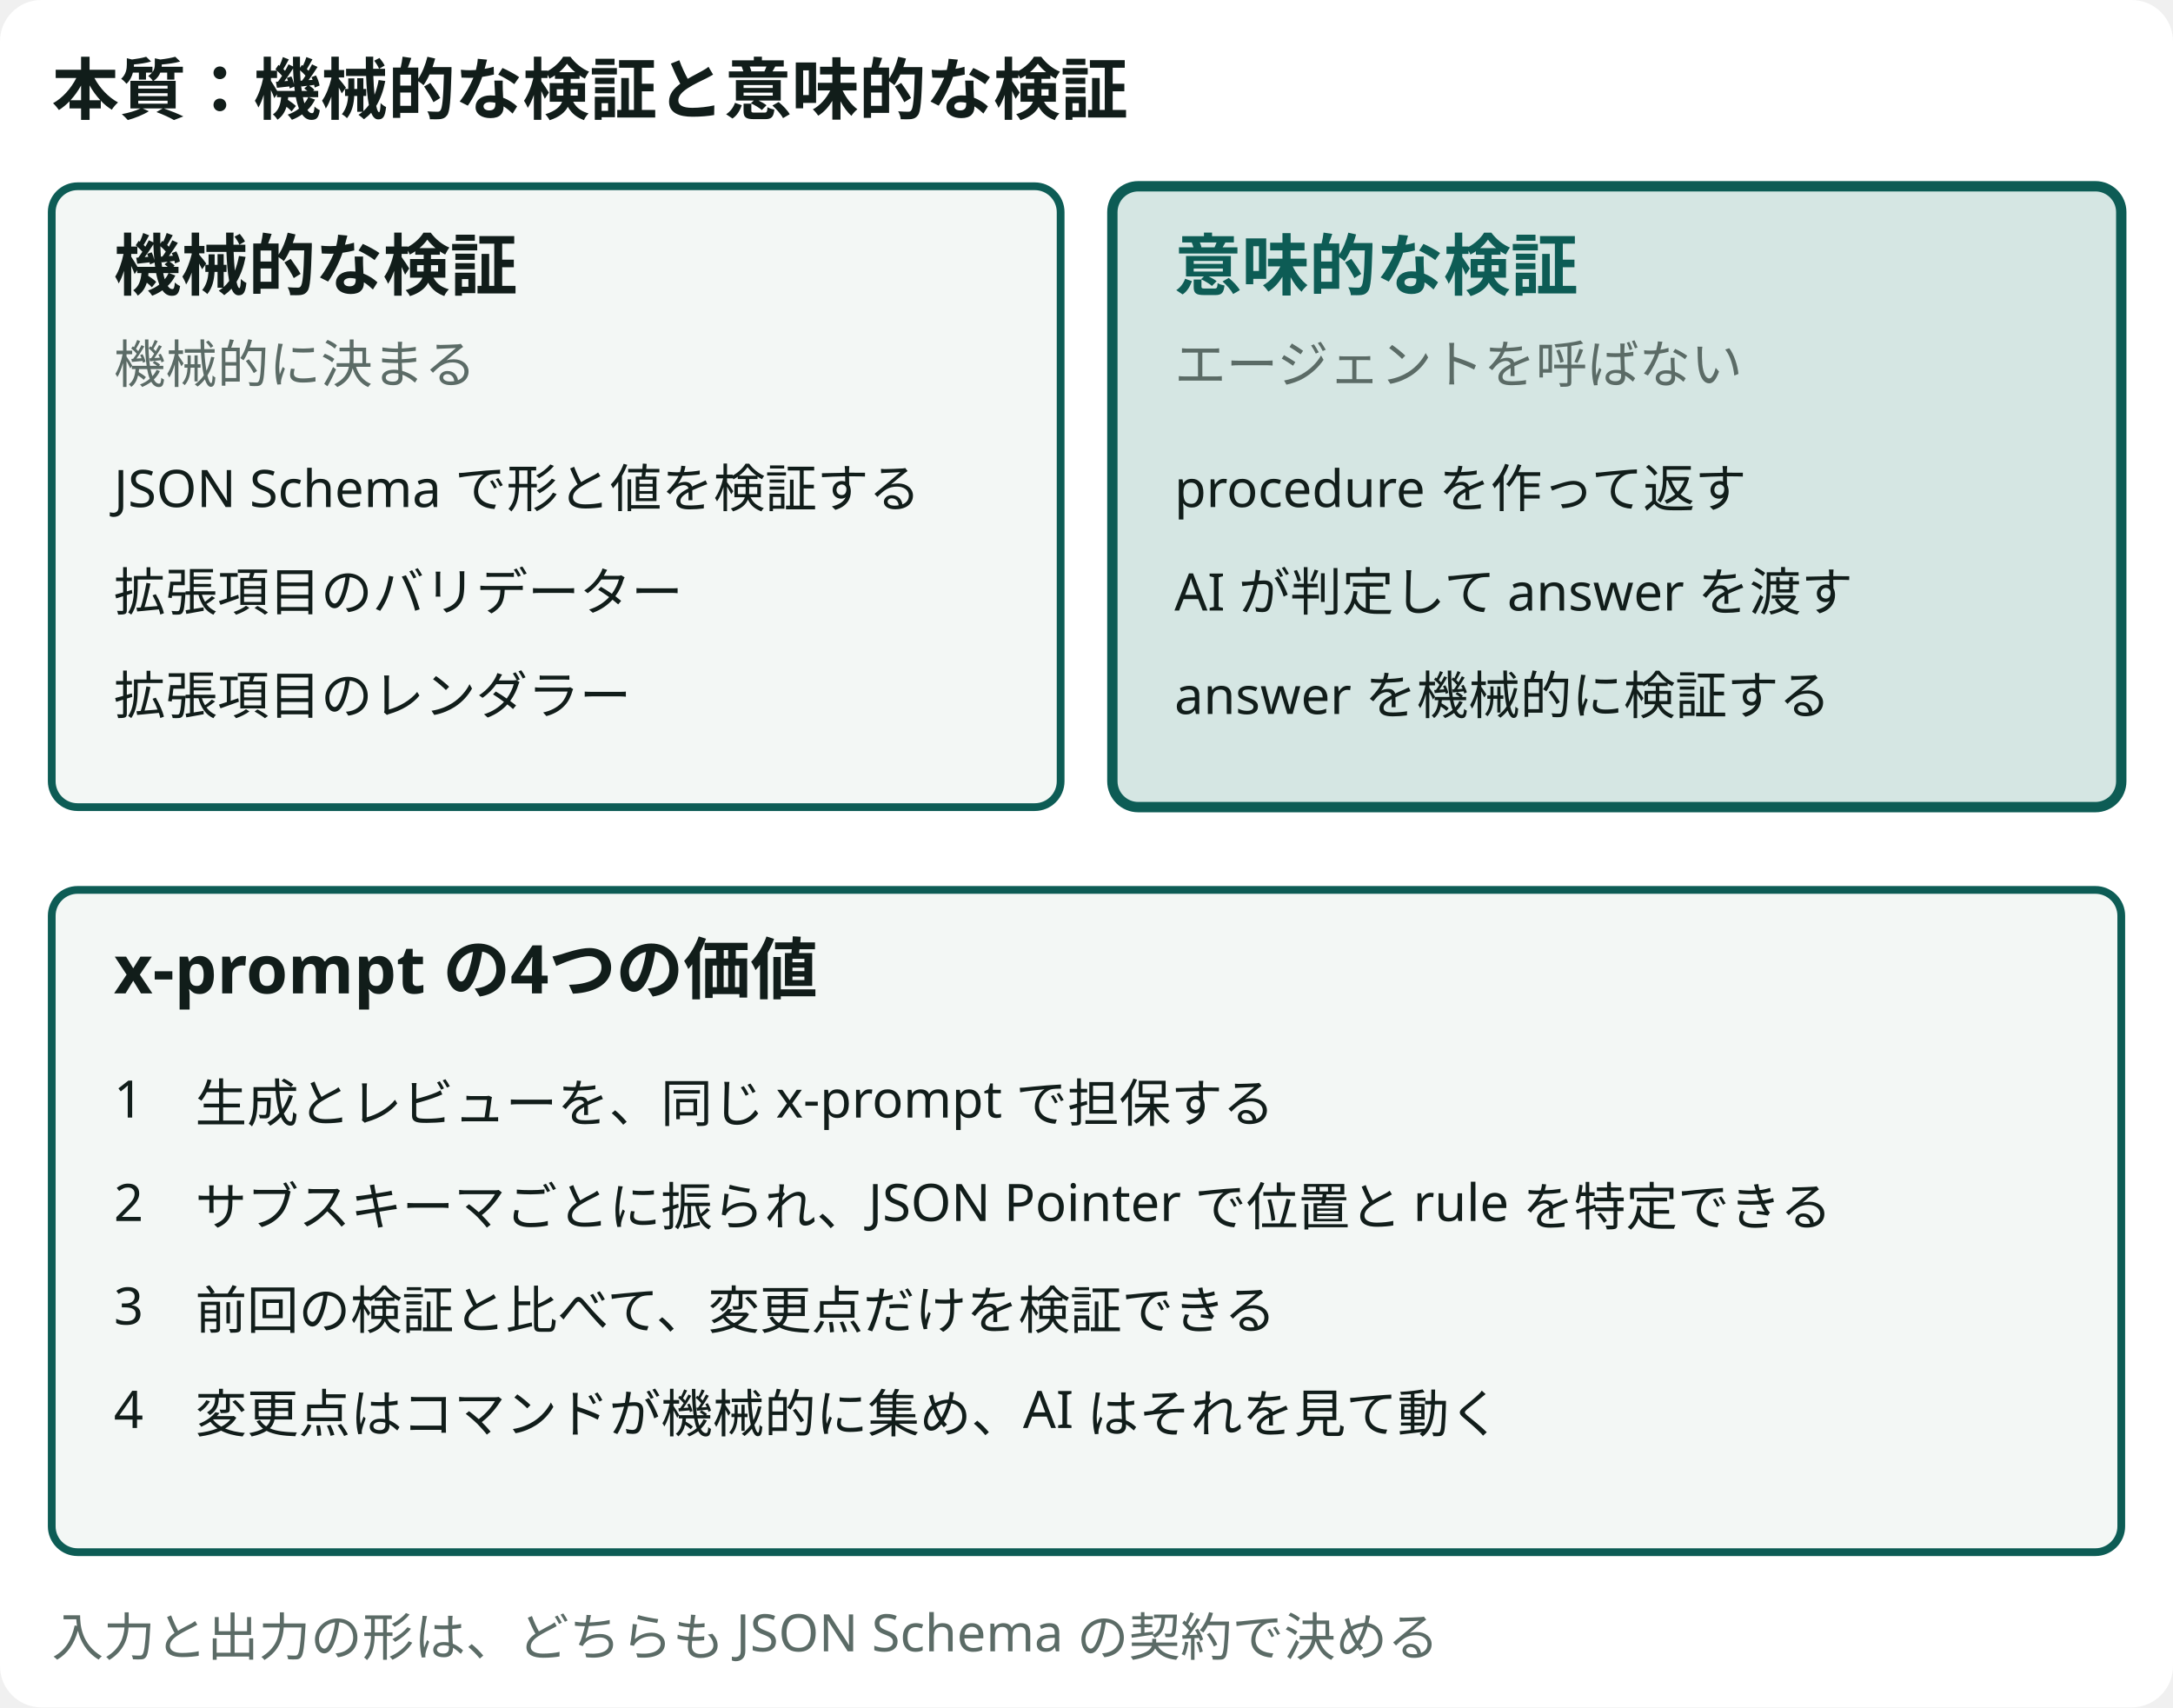
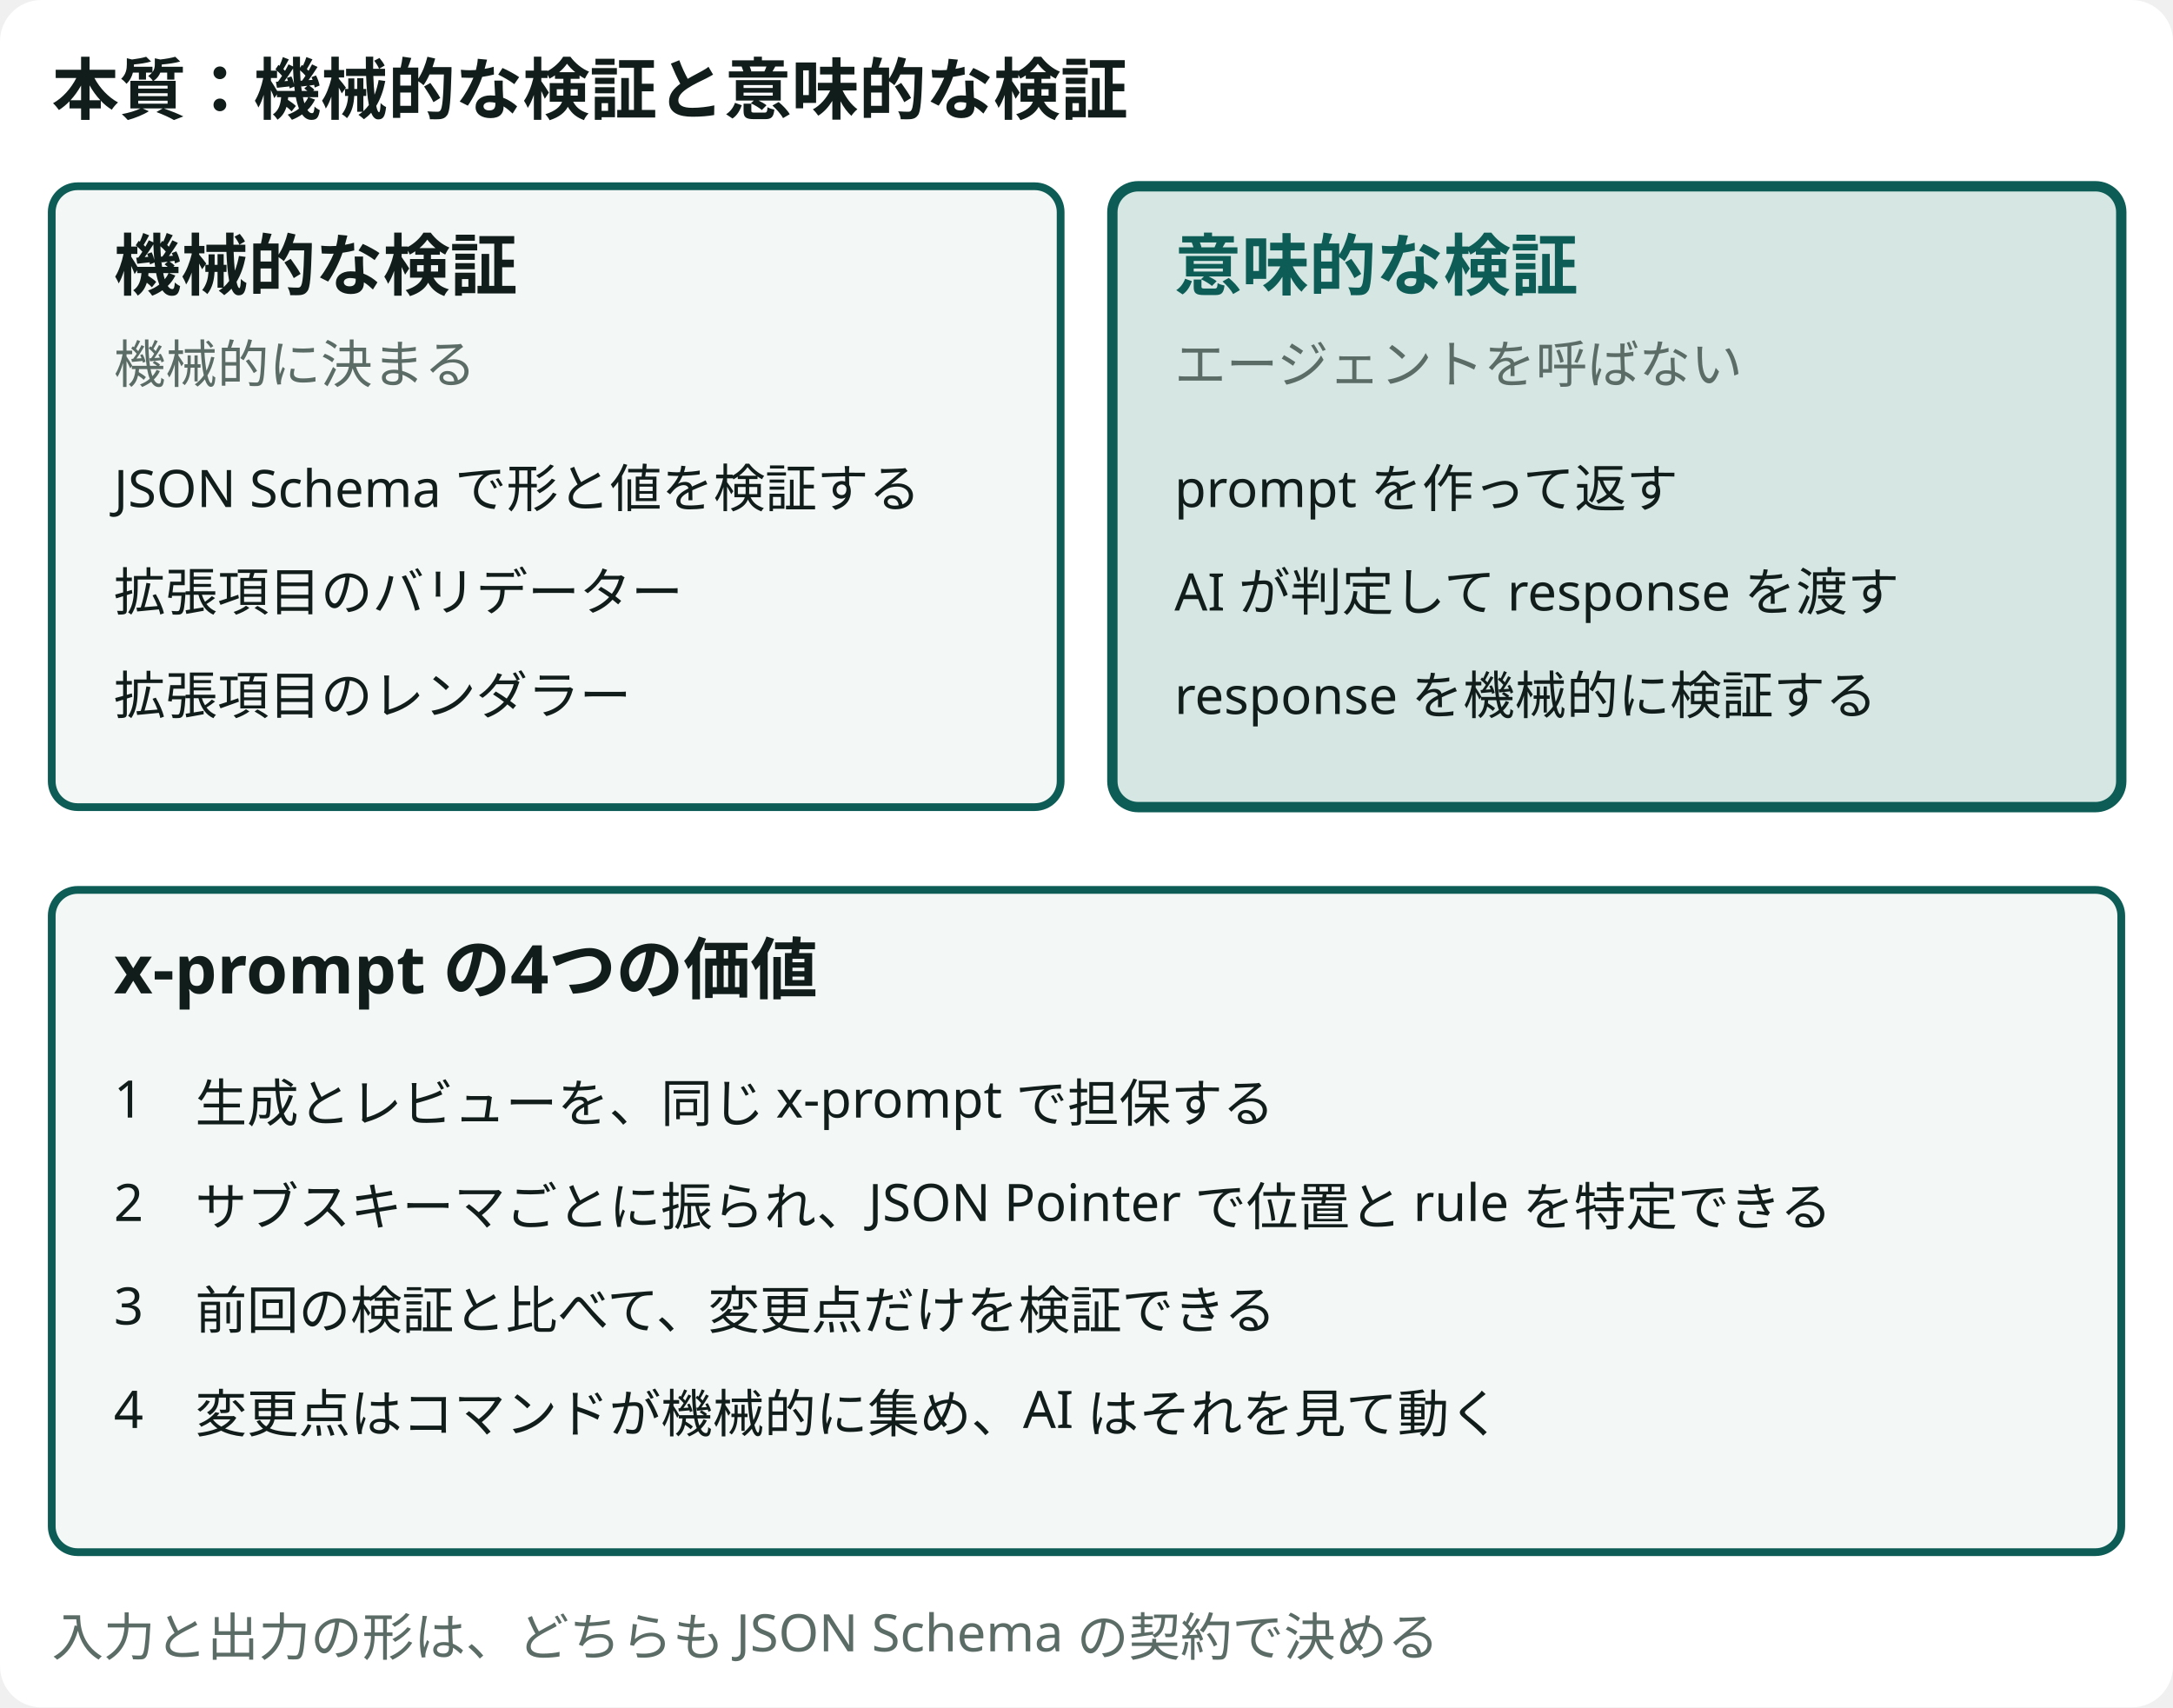
- <svg viewBox="0 0 420 330" role="img" aria-label="本質：機械的な検証と意味的な検証。機械的な検証 ・ 機械的に決まる ・ JSON Schema で形と値を検証する ・ 拡張項目のバリデーター ・ 拡張項目のレンダラー ・ 意味的な検証 ・ エージェントを呼ばない ・ procedure を作って返す ・ AI が判定して answer を渡す ・ answer を機械的に検証する ・ x-prompt の4つの価値 ・ 1　生成とレビューを、同じ x-prompt で担保する ・ 2　サブスキーマごとに振られ、JSON Pointer で位置と rule を特定できる ・ 3　前回の検証と比べて、変更点だけを検証できる ・ 4　変更点はコマンドが機械的に集め、AI はそれを見て動く ・ 入力と出力の形は、どちらも JSON Schema の契約で決める" class="dsvg">
+ <svg viewBox="0 0 420 330" role="img" aria-label="本質：機械的な検証と意味的な検証。機械的な検証 ・ 機械的に決まる ・ JSON Schema で形と値を検証する ・ 拡張項目のバリデーター ・ 拡張項目のレンダラー ・ 意味的な検証 ・ エージェントを呼ばない ・ prompt を作って返す ・ AI が判定して response を渡す ・ response を機械的に検証する ・ x-prompt の4つの価値 ・ 1　生成とレビューを、同じ x-prompt で担保する ・ 2　サブスキーマごとに振られ、JSON Pointer で位置と rule を特定できる ・ 3　前回の検証と比べて、変更点だけを検証できる ・ 4　変更点はコマンドが機械的に集め、AI はそれを見て動く ・ 入力と出力の形は、どちらも JSON Schema の契約で決める" class="dsvg">
  <style data-dsvg="dark">.dsvg .canvas{fill:var(--dsvg-area-fill,#FFFFFF)}.dsvg .title{fill:var(--dsvg-ink,#111D1A);font-size:13px;font-weight:700}.dsvg .box{fill:var(--dsvg-box-fill,#F3F7F5);stroke:var(--dsvg-accent,#0D5C55)}.dsvg .note.small{fill:var(--dsvg-ink-soft,#5B6B66);font-size:10px}.dsvg .label.small{fill:var(--dsvg-ink,#111D1A);font-size:10px}.dsvg .box.focus{fill:var(--dsvg-accent-bg,#D5E6E3);stroke:var(--dsvg-accent,#0D5C55)}.dsvg .title.focus{fill:var(--dsvg-accent,#0D5C55);font-size:13px;font-weight:700}@media (prefers-color-scheme:dark){:root:not([data-theme="light"]) .dsvg,.dsvg:root:not([data-theme="light"]){--dsvg-area-fill:#22302D;--dsvg-ink:#E6EEEB;--dsvg-box-fill:#16211E;--dsvg-accent:#6CC9B8;--dsvg-ink-soft:#9DADA8;--dsvg-accent-bg:#173330}}:root[data-theme="dark"] .dsvg{--dsvg-area-fill:#22302D;--dsvg-ink:#E6EEEB;--dsvg-box-fill:#16211E;--dsvg-accent:#6CC9B8;--dsvg-ink-soft:#9DADA8;--dsvg-accent-bg:#173330}</style>
  <rect data-dsvg="canvas" class="canvas" x="0.0" y="0.0" width="420.0" height="330.0" fill="#FFFFFF" rx="8" />
  <text class="title" x="10" y="22" font-family="Noto Sans JP, Hiragino Kaku Gothic ProN, sans-serif" font-size="13" font-weight="700" fill="#111D1A">本質：機械的な検証と意味的な検証</text>
  <rect class="box" x="10" y="36" width="195" height="120" fill="#F3F7F5" stroke="#0D5C55" stroke-width="1.5" rx="5" />
  <text class="title" x="22" y="56" font-family="Noto Sans JP, Hiragino Kaku Gothic ProN, sans-serif" font-size="13" font-weight="700" fill="#111D1A">機械的な検証</text>
  <text class="note small" x="22" y="74" font-family="Noto Sans JP, Hiragino Kaku Gothic ProN, sans-serif" font-size="10" fill="#5B6B66">機械的に決まる</text>
  <text class="label small" x="22" y="98" font-family="Noto Sans JP, Hiragino Kaku Gothic ProN, sans-serif" font-size="10" fill="#111D1A">JSON Schema で形と値を検証する</text>
  <text class="label small" x="22" y="118" font-family="Noto Sans JP, Hiragino Kaku Gothic ProN, sans-serif" font-size="10" fill="#111D1A">拡張項目のバリデーター</text>
  <text class="label small" x="22" y="138" font-family="Noto Sans JP, Hiragino Kaku Gothic ProN, sans-serif" font-size="10" fill="#111D1A">拡張項目のレンダラー</text>
  <rect class="box focus" x="215" y="36" width="195" height="120" fill="#D5E6E3" stroke="#0D5C55" stroke-width="2" rx="5" />
  <text class="title focus" x="227" y="56" font-family="Noto Sans JP, Hiragino Kaku Gothic ProN, sans-serif" font-size="13" font-weight="700" fill="#0D5C55">意味的な検証</text>
  <text class="note small" x="227" y="74" font-family="Noto Sans JP, Hiragino Kaku Gothic ProN, sans-serif" font-size="10" fill="#5B6B66">エージェントを呼ばない</text>
-   <text class="label small" x="227" y="98" font-family="Noto Sans JP, Hiragino Kaku Gothic ProN, sans-serif" font-size="10" fill="#111D1A">procedure を作って返す</text>
-   <text class="label small" x="227" y="118" font-family="Noto Sans JP, Hiragino Kaku Gothic ProN, sans-serif" font-size="10" fill="#111D1A">AI が判定して answer を渡す</text>
-   <text class="label small" x="227" y="138" font-family="Noto Sans JP, Hiragino Kaku Gothic ProN, sans-serif" font-size="10" fill="#111D1A">answer を機械的に検証する</text>
+   <text class="label small" x="227" y="98" font-family="Noto Sans JP, Hiragino Kaku Gothic ProN, sans-serif" font-size="10" fill="#111D1A">prompt を作って返す</text>
+   <text class="label small" x="227" y="118" font-family="Noto Sans JP, Hiragino Kaku Gothic ProN, sans-serif" font-size="10" fill="#111D1A">AI が判定して response を渡す</text>
+   <text class="label small" x="227" y="138" font-family="Noto Sans JP, Hiragino Kaku Gothic ProN, sans-serif" font-size="10" fill="#111D1A">response を機械的に検証する</text>
  <rect class="box" x="10" y="172" width="400" height="128" fill="#F3F7F5" stroke="#0D5C55" stroke-width="1.5" rx="5" />
  <text class="title" x="22" y="192" font-family="Noto Sans JP, Hiragino Kaku Gothic ProN, sans-serif" font-size="13" font-weight="700" fill="#111D1A">x-prompt の4つの価値</text>
  <text class="label small" x="22" y="216" font-family="Noto Sans JP, Hiragino Kaku Gothic ProN, sans-serif" font-size="10" fill="#111D1A">1　生成とレビューを、同じ x-prompt で担保する</text>
  <text class="label small" x="22" y="236" font-family="Noto Sans JP, Hiragino Kaku Gothic ProN, sans-serif" font-size="10" fill="#111D1A">2　サブスキーマごとに振られ、JSON Pointer で位置と rule を特定できる</text>
  <text class="label small" x="22" y="256" font-family="Noto Sans JP, Hiragino Kaku Gothic ProN, sans-serif" font-size="10" fill="#111D1A">3　前回の検証と比べて、変更点だけを検証できる</text>
  <text class="label small" x="22" y="276" font-family="Noto Sans JP, Hiragino Kaku Gothic ProN, sans-serif" font-size="10" fill="#111D1A">4　変更点はコマンドが機械的に集め、AI はそれを見て動く</text>
  <text class="note small" x="10" y="320" font-family="Noto Sans JP, Hiragino Kaku Gothic ProN, sans-serif" font-size="10" fill="#5B6B66">入力と出力の形は、どちらも JSON Schema の契約で決める</text>
</svg>
